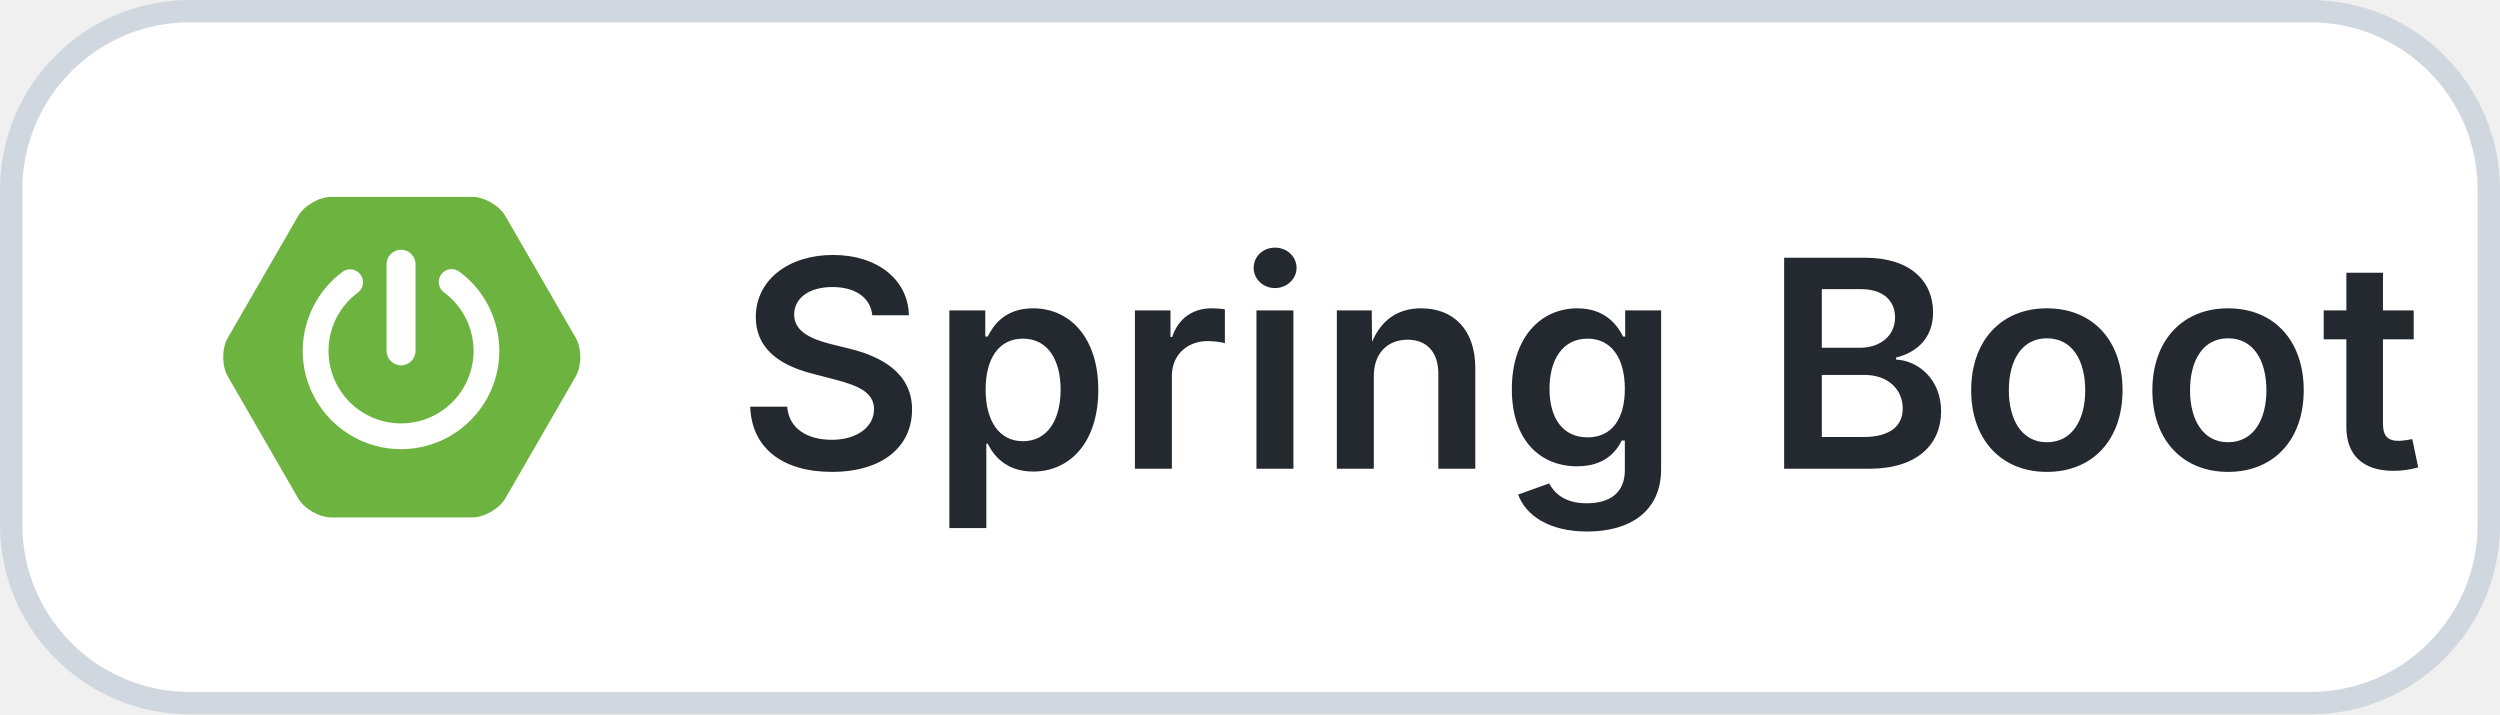
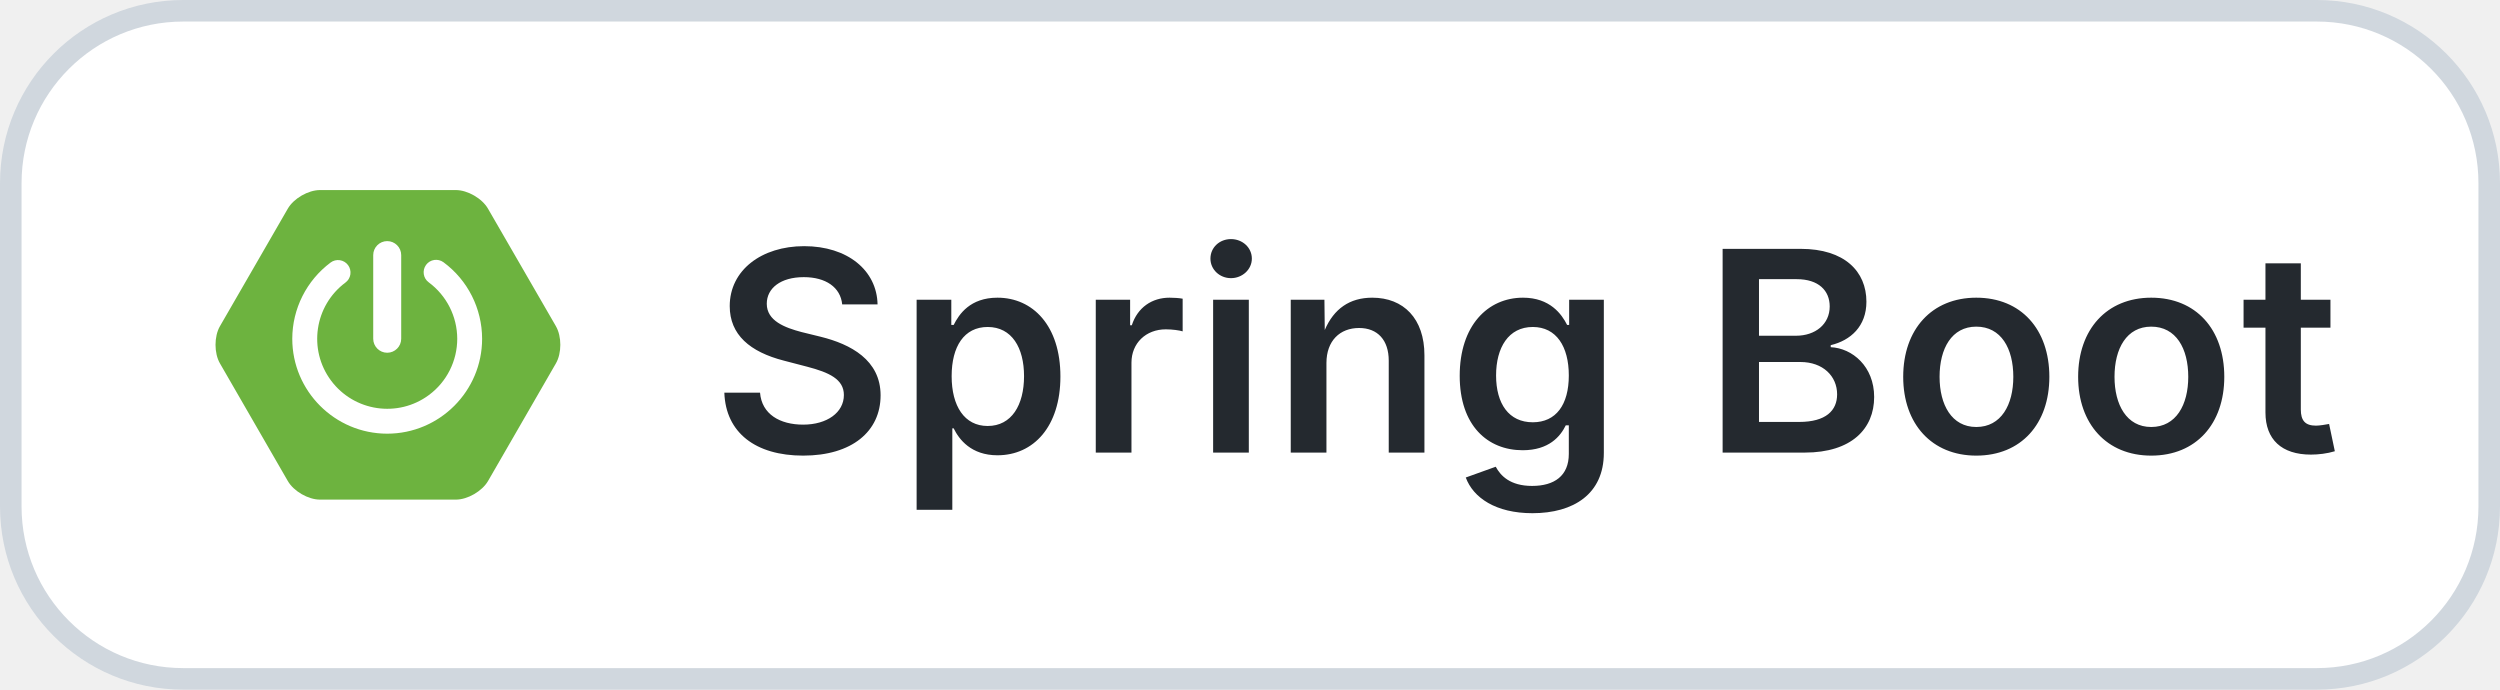
- <svg xmlns="http://www.w3.org/2000/svg" viewBox="0 0 112 32" width="112" height="32" font-family="Pretendard, -apple-system, BlinkMacSystemFont, 'Segoe UI', Inter, sans-serif">
-   <rect x="0.5" y="0.5" width="111" height="31" rx="8" fill="#ffffff" />
-   <rect x="0.5" y="0.5" width="111" height="31" rx="8" fill="none" stroke="#d0d7de" />
+ <svg xmlns="http://www.w3.org/2000/svg" viewBox="0 0 116 32" width="116" height="32" font-family="Pretendard, -apple-system, BlinkMacSystemFont, 'Segoe UI', Inter, sans-serif">
+   <rect x="0.5" y="0.5" width="115" height="31" rx="8" fill="#ffffff" />
+   <rect x="0.5" y="0.5" width="115" height="31" rx="8" fill="none" stroke="#d0d7de" />
  <g transform="translate(10,8) scale(0.6666667)">
    <path d="m23.693 10.706-4.73-8.184c-.409-.711-1.417-1.294-2.24-1.294H7.272c-.819 0-1.831.584-2.24 1.294L.307 10.706c-.409.711-.409 1.873 0 2.584l4.725 8.189c.409.711 1.417 1.294 2.24 1.294h9.455c.819 0 1.826-.584 2.24-1.294l4.725-8.189c.409-.711.409-1.873 0-2.584zM10.976 5.755c0-.536.438-.974.974-.974s.974.438.974.974v5.822c0 .537-.438.974-.974.974s-.974-.438-.974-.974zm.974 12.429c-3.643 0-6.608-2.965-6.608-6.608.005-2.09.993-4.052 2.668-5.304a.866.866 0 0 1 1.214.179.866.866 0 0 1-.179 1.214c-2.16 1.605-2.612 4.659-1.007 6.819 1.605 2.16 4.659 2.612 6.819 1.007 1.238-.918 1.967-2.372 1.967-3.916a4.897 4.897 0 0 0-1.986-3.925c-.386-.282-.466-.828-.184-1.214.282-.386.828-.466 1.214-.183 1.69 1.247 2.683 3.224 2.687 5.323 0 3.647-2.965 6.608-6.608 6.608z" fill="#6DB33F" />
  </g>
  <text x="33" y="21" font-size="13" font-weight="600" letter-spacing="0.2" fill="#24292f">Spring Boot</text>
</svg>
